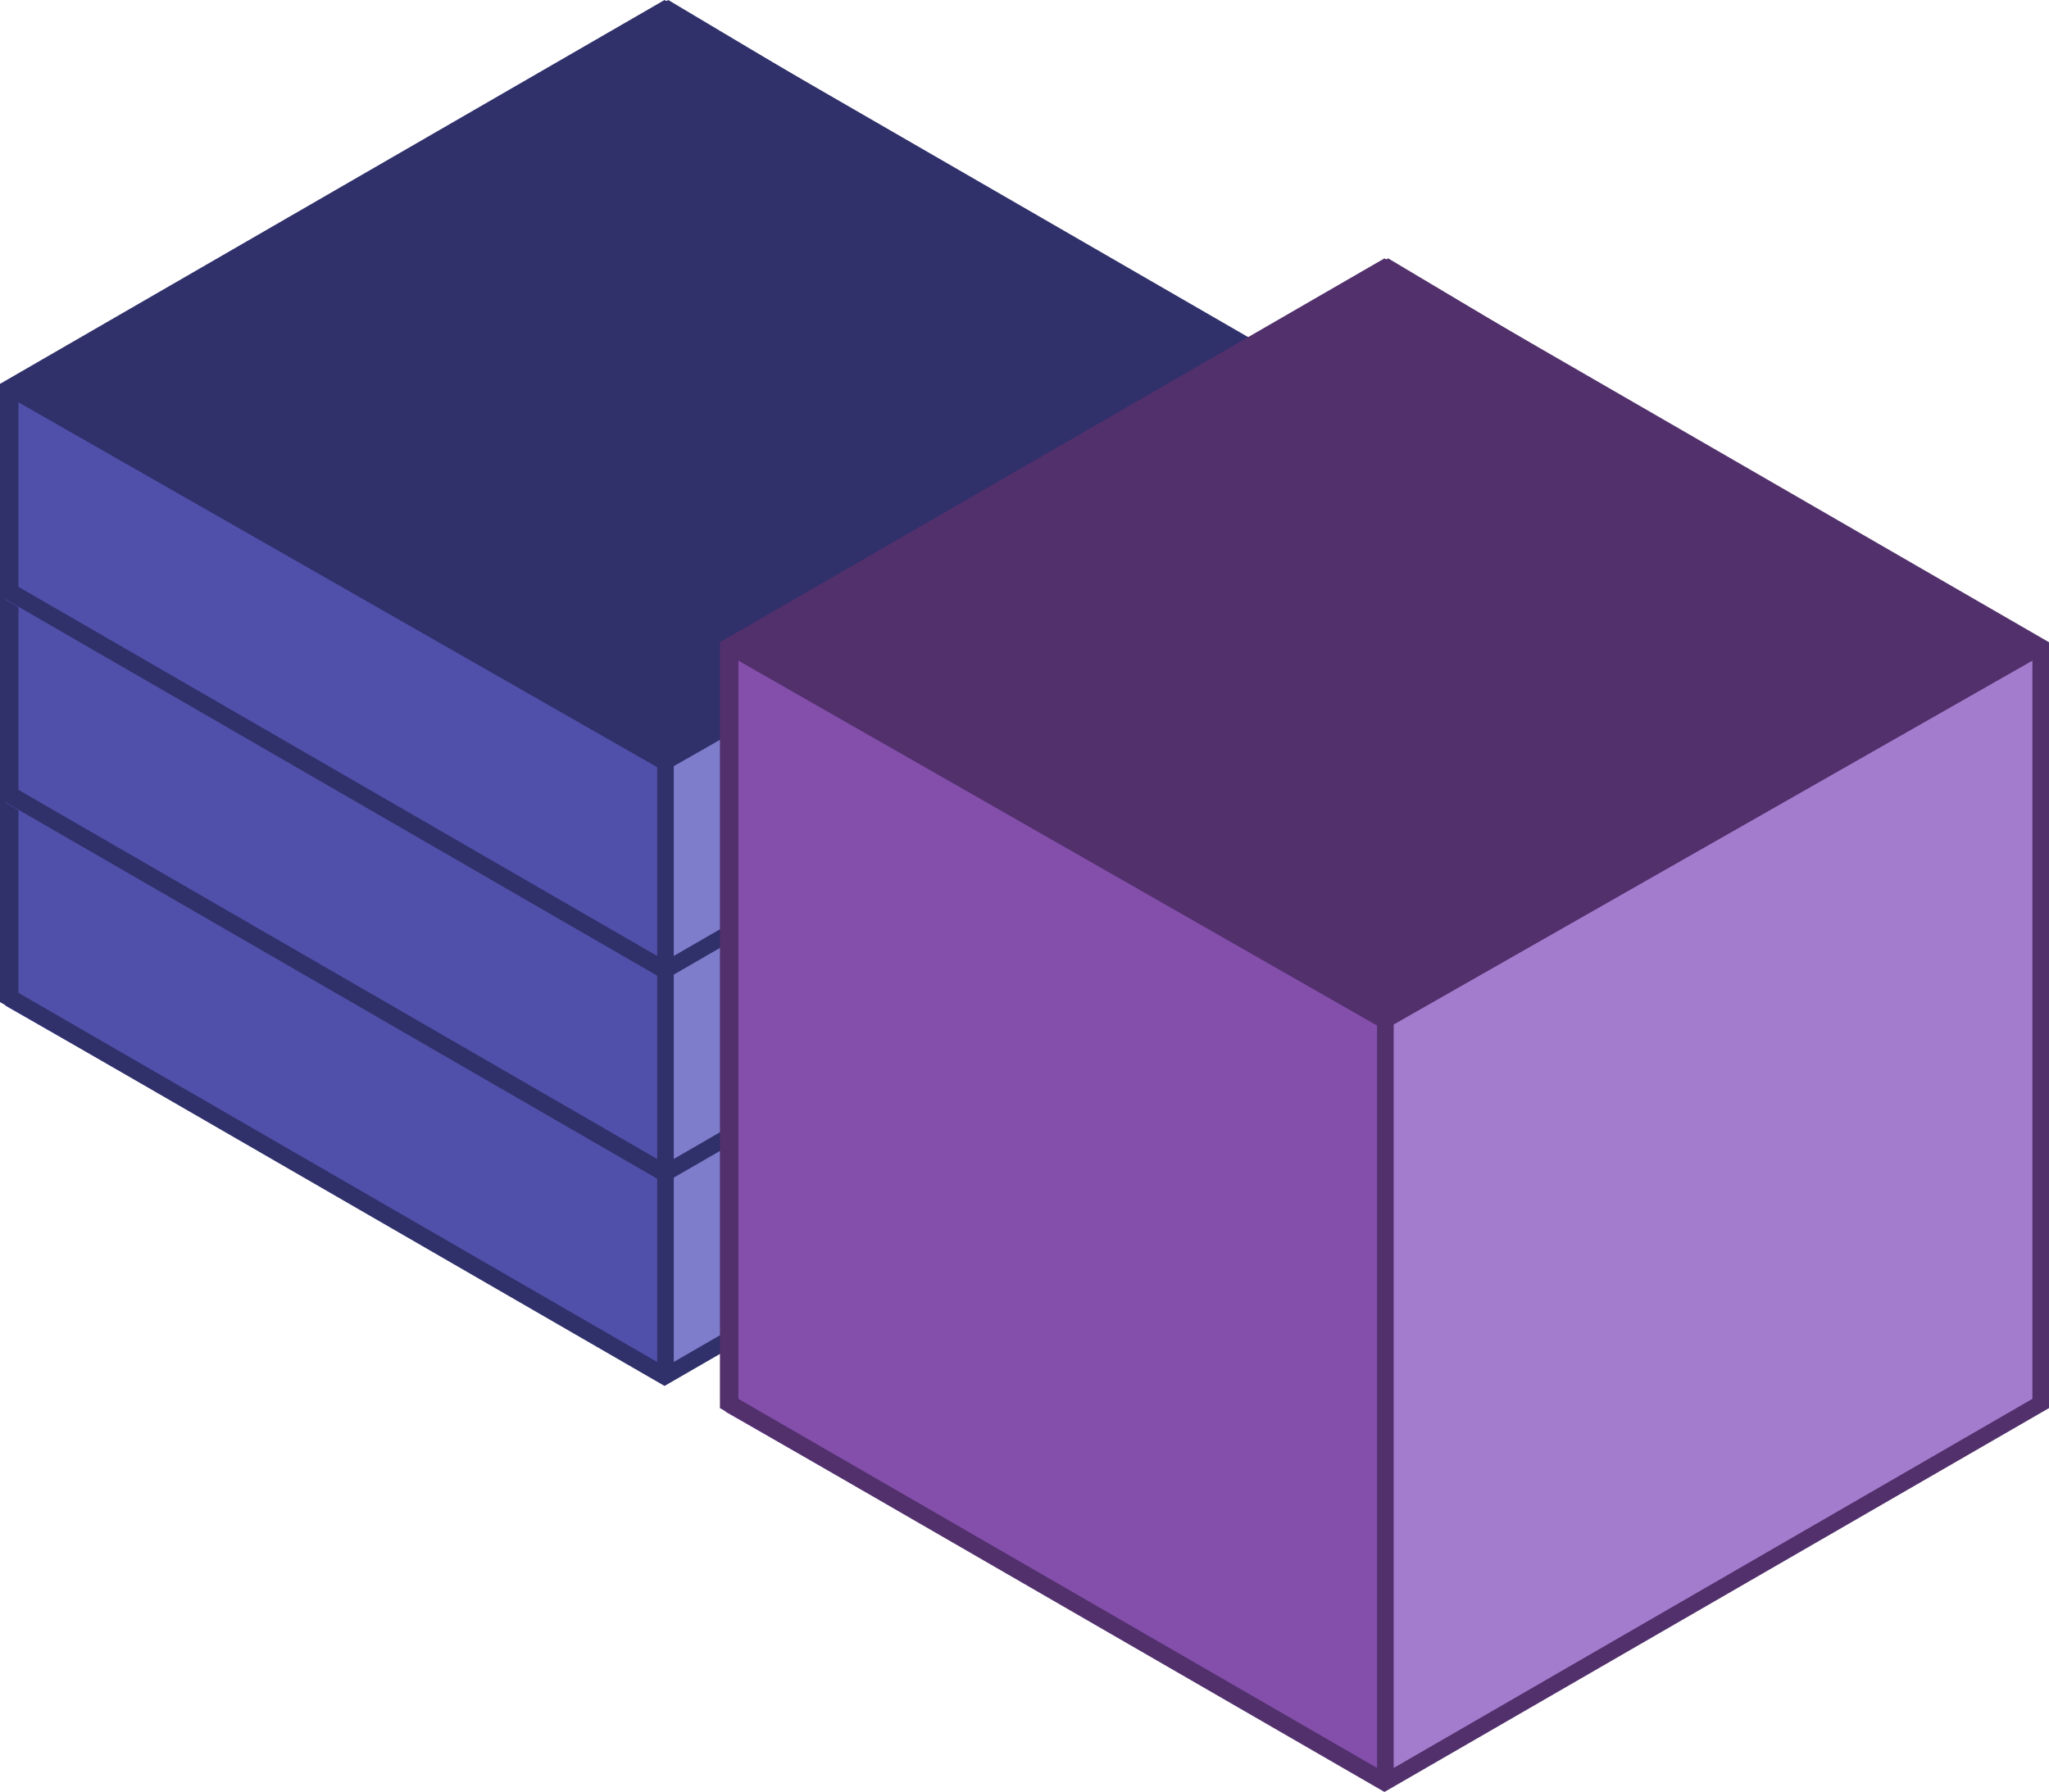
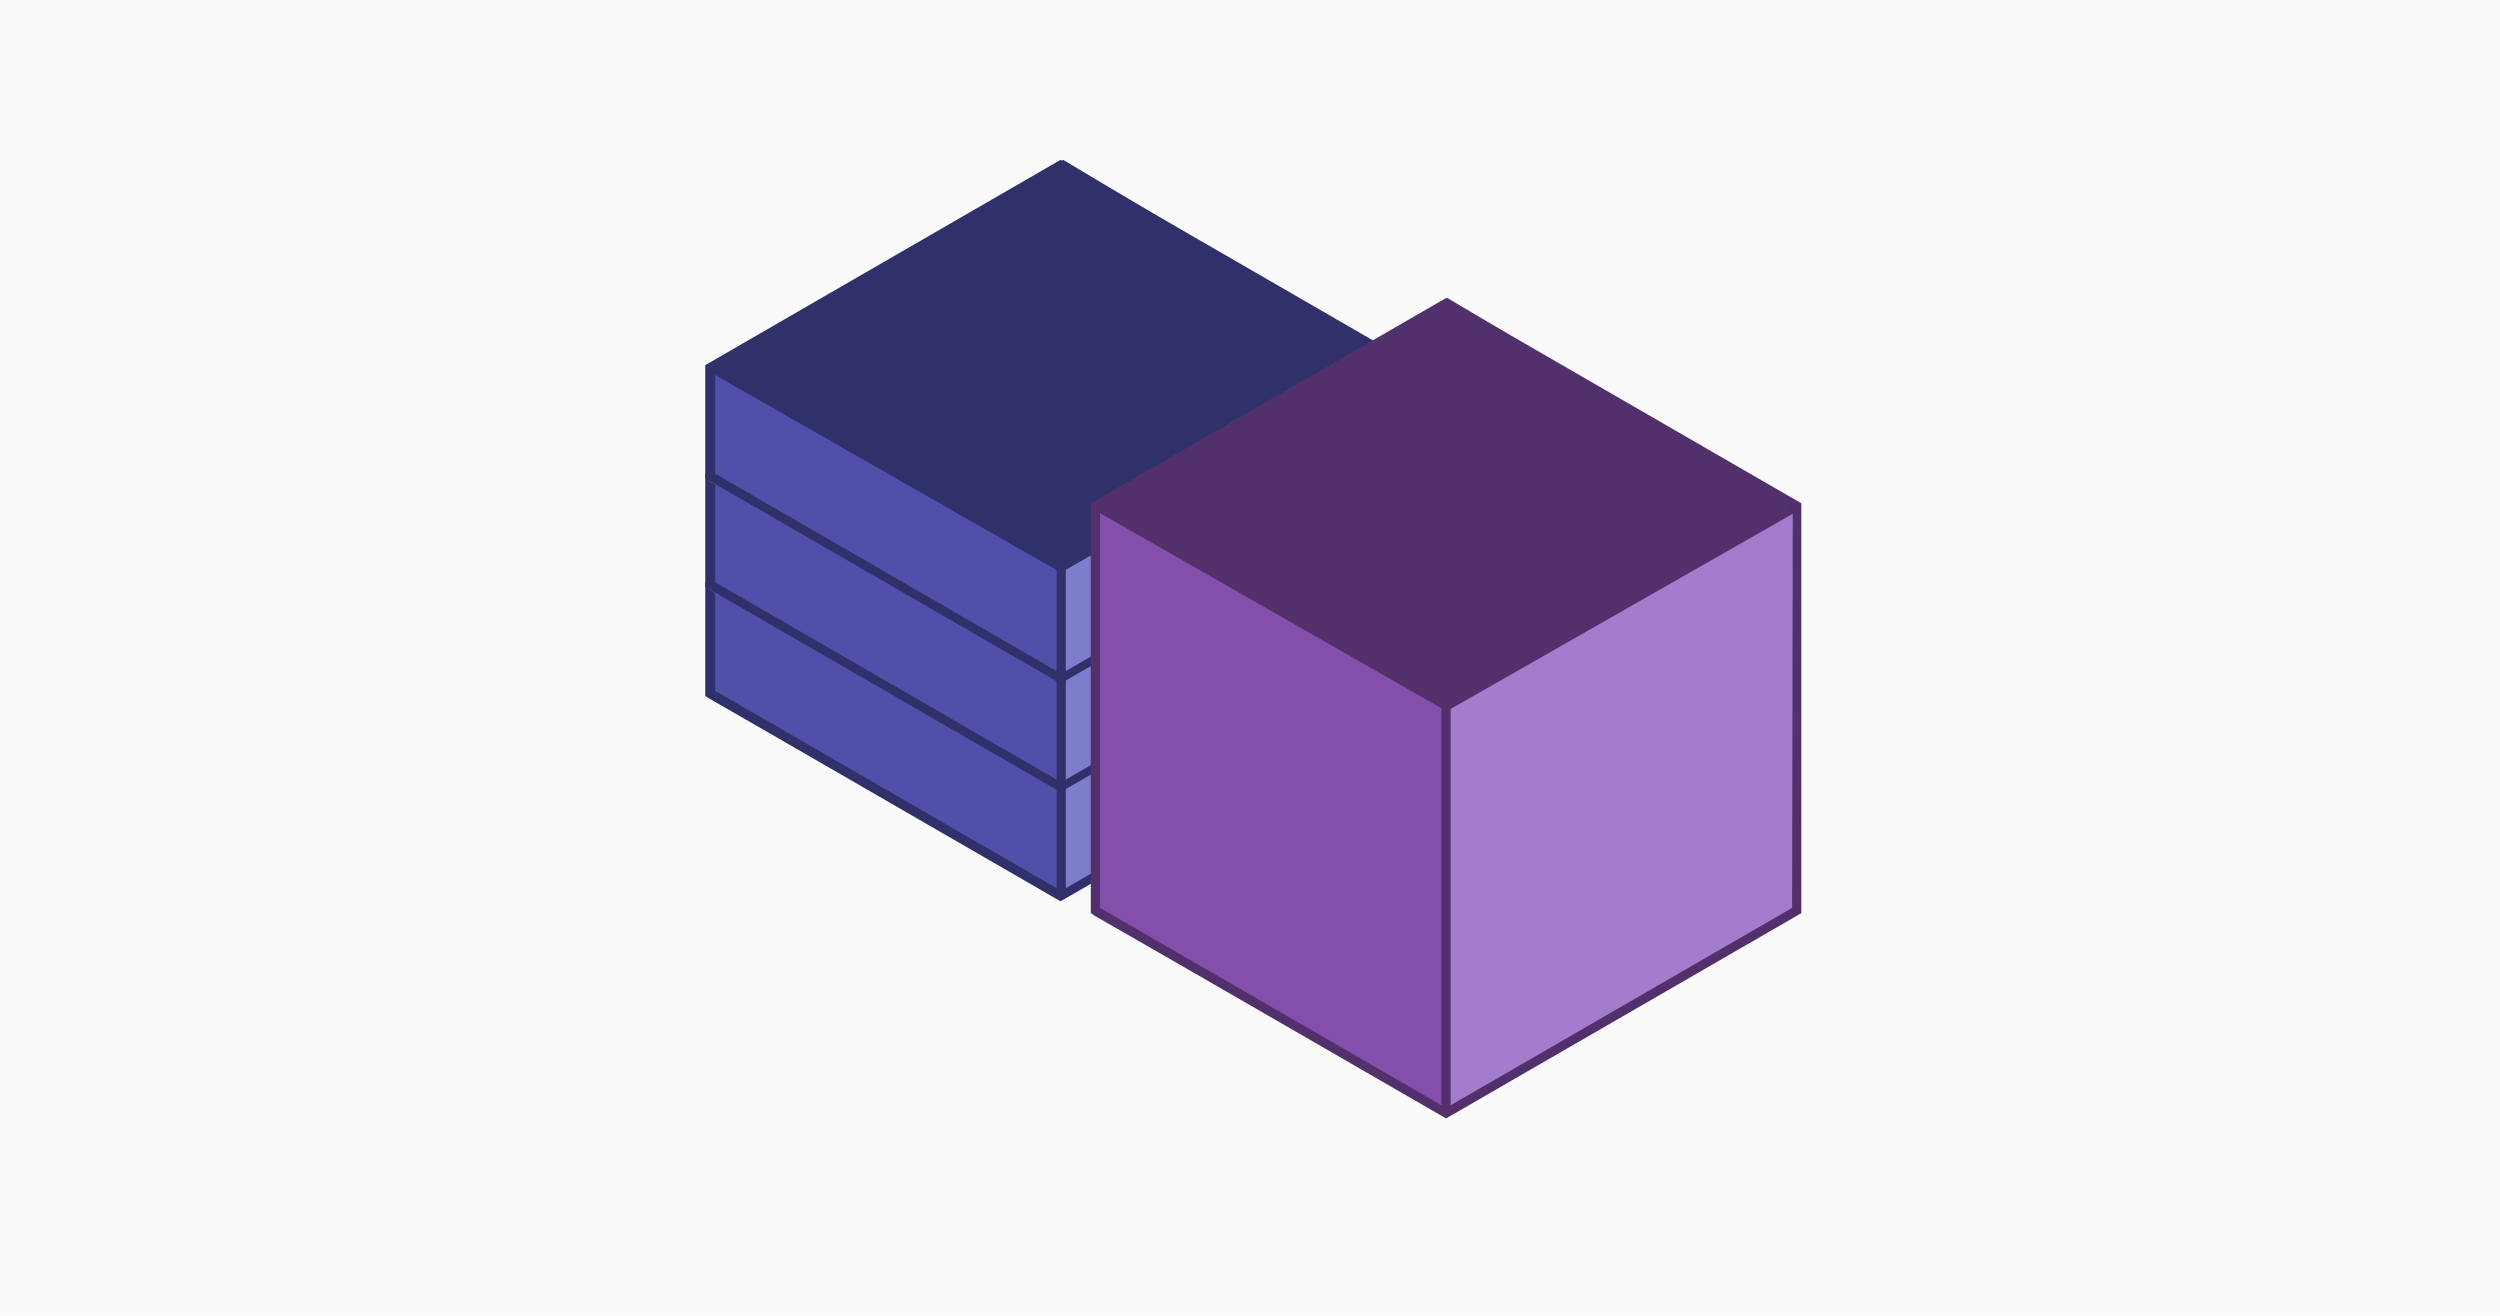
- <svg xmlns="http://www.w3.org/2000/svg" id="Layer_1" data-name="Layer 1" viewBox="0 0 111 97.1">
-   <defs>
-     <style>.cls-1{fill:#5050aa;}.cls-2{fill:#30306b;}.cls-3{fill:#7d7dcc;}.cls-4{fill:#52306c;}.cls-5{fill:#a47cce;}.cls-6{fill:url(#linear-gradient);}</style>
-     <linearGradient id="linear-gradient" x1="40.34" y1="555.85" x2="76.34" y2="555.85" gradientTransform="translate(-1 -490)" gradientUnits="userSpaceOnUse">
-       <stop offset="0" stop-color="#834fab" />
-       <stop offset="1" stop-color="#834fab" />
-     </linearGradient>
-   </defs>
-   <polygon class="cls-1" points="0.3 54.5 35.7 74.7 36.3 63.8 0.3 43 0.3 54.5" />
-   <polygon class="cls-2" points="36.2 63.3 71.1 42.8 36.2 22 0.7 42.8 36.2 63.3" />
-   <polygon class="cls-3" points="71.8 53.8 36 74.7 35.8 63.8 71.8 43 71.8 53.8" />
-   <path class="cls-2" d="M37,38L1,58.8V70.3L37,91.1,73,70.3V58.8ZM36.9,90h0ZM72.1,69.8l-34.6,20V79.5H36.6V89.8L2,69.8v-10l35,20,0.5-.8L2.5,59,37,39.1,71.5,59l-35,20L37,79.8l35.1-20v10h0Z" transform="translate(-1 -16)" />
-   <polygon class="cls-1" points="0.3 43.5 35.7 63.7 36.3 52.8 0.3 32 0.3 43.5" />
-   <polygon class="cls-2" points="36.2 52.3 71.1 31.8 36.2 11 0.7 31.8 36.2 52.3" />
-   <polygon class="cls-3" points="71.8 42.8 36 63.7 35.8 52.8 71.8 32 71.8 42.8" />
-   <path class="cls-2" d="M37,27L1,47.8V59.3L37,80.1,73,59.3V47.8ZM36.9,79h0ZM72.1,58.8l-34.6,20V68.5H36.6V78.8L2,58.8v-10l35,20,0.5-.8L2.5,48,37,28.1,71.5,48l-35,20L37,68.8l35.1-20v10h0Z" transform="translate(-1 -16)" />
-   <polygon class="cls-1" points="0.3 32.5 35.7 52.7 36.3 41.8 0.3 21 0.3 32.5" />
-   <polygon class="cls-2" points="36.2 41.3 71.1 20.8 36.2 0 0.7 20.8 36.2 41.3" />
-   <polygon class="cls-3" points="71.8 31.8 36 52.7 35.8 41.8 71.8 21 71.8 31.8" />
-   <path class="cls-2" d="M37,16L1,36.8V48.3L37,69.1,73,48.3V36.8ZM36.9,68h0ZM72.1,47.8l-34.6,20V57.5H36.6V67.8L2,47.8v-10l35,20,0.5-.8L2.5,37,37,17.1,71.5,37l-35,20L37,57.8l35.1-20v10h0Z" transform="translate(-1 -16)" />
-   <polygon class="cls-4" points="75.2 55.3 110.1 34.8 75.2 14 39.7 34.8 75.2 55.3" />
-   <polygon class="cls-5" points="110.8 75.8 75 96.7 74.8 55.8 110.8 35 110.8 75.8" />
-   <polygon class="cls-6" points="39.3 76.5 74.7 96.7 75.3 55.8 39.3 35 39.3 76.5" />
-   <path class="cls-4" d="M76,30L40,50.8V92.3l36,20.8,36-20.8V50.8Zm-0.1,82h0Zm35.2-20.2-34.6,20V71.5H75.6v40.3L41,91.8v-40l35,20,0.5-.8-35-20L76,31.1,110.5,51l-35,20L76,71.8l35.1-20v40h0Z" transform="translate(-1 -16)" />
+ <svg xmlns="http://www.w3.org/2000/svg" version="1.1" id="Layer_1" x="0px" y="0px" viewBox="0 0 380 200" style="enable-background:new 0 0 380 200;" xml:space="preserve">
+   <style type="text/css">
+ 	.st0{fill:#FAFAFA;}
+ 	.st1{fill:#5050AA;}
+ 	.st2{fill:#30306B;}
+ 	.st3{fill:#7D7DCC;}
+ 	.st4{fill:#52306C;}
+ 	.st5{fill:#A47CCE;}
+ 	.st6{fill:url(#SVGID_1_);}
+ </style>
+   <rect class="st0" width="380" height="200" />
+   <polygon class="st1" points="107.7,106.1 160.8,136.4 161.7,120 107.7,88.8 " />
+   <polygon class="st2" points="161.6,119.3 213.9,88.5 161.6,57.3 108.3,88.5 " />
+   <polygon class="st3" points="215,105 161.2,136.4 160.9,120 215,88.8 " />
+   <path class="st2" d="M161.2,57.3l-54,31.2v17.3l54,31.2l54-31.2V88.5L161.2,57.3z M161.1,135.3L161.1,135.3z M213.9,105L162,135  v-15.5h-1.4V135l-51.9-30V90l52.5,30l0.8-1.2l-52.5-30L161.2,59L213,88.8l-52.5,30l0.8,1.2l52.6-30V105L213.9,105z" />
+   <polygon class="st1" points="107.7,89.6 160.8,119.9 161.7,103.5 107.7,72.3 " />
+   <polygon class="st2" points="161.6,102.8 213.9,72 161.6,40.8 108.3,72 " />
+   <polygon class="st3" points="215,88.5 161.2,119.9 160.9,103.5 215,72.3 " />
+   <path class="st2" d="M161.2,40.8l-54,31.2v17.2l54,31.2l54-31.2V72L161.2,40.8z M161.1,118.8L161.1,118.8z M213.9,88.5l-51.9,30  v-15.5h-1.4v15.5l-51.9-30v-15l52.5,30l0.8-1.2l-52.5-30l51.8-29.9L213,72.3l-52.5,30l0.8,1.2l52.6-30V88.5  C213.9,88.5,213.9,88.5,213.9,88.5z" />
+   <polygon class="st1" points="107.7,73.1 160.8,103.4 161.7,87 107.7,55.8 " />
+   <polygon class="st2" points="161.6,86.3 213.9,55.5 161.6,24.3 108.3,55.5 " />
+   <polygon class="st3" points="215,72 161.2,103.4 160.9,87 215,55.8 " />
+   <path class="st2" d="M161.2,24.3l-54,31.2v17.2l54,31.2l54-31.2V55.5L161.2,24.3z M161.1,102.3L161.1,102.3z M213.9,72L162,102V86.6  h-1.4V102l-51.9-30V57l52.5,30l0.8-1.2l-52.5-30L161.2,26L213,55.8l-52.5,30l0.8,1.2l52.6-30V72L213.9,72z" />
+   <polygon class="st4" points="220,107.3 272.4,76.5 220,45.3 166.8,76.5 " />
+   <polygon class="st5" points="273.5,138 219.8,169.4 219.5,108 273.5,76.8 " />
+   <linearGradient id="SVGID_1_" gradientUnits="userSpaceOnUse" x1="167.26" y1="-771.29" x2="221.26" y2="-771.29" gradientTransform="matrix(1 0 0 -1 -1 -648.2)">
+     <stop offset="0" style="stop-color:#834FAB" />
+     <stop offset="1" style="stop-color:#834FAB" />
+   </linearGradient>
+   <polygon class="st6" points="166.2,139.1 219.3,169.4 220.2,108 166.2,76.8 " />
+   <path class="st4" d="M219.8,45.3l-54,31.2v62.3l54,31.2l54-31.2V76.5L219.8,45.3z M219.6,168.3L219.6,168.3z M272.4,138l-51.9,30  v-60.5h-1.4V168l-51.9-30V78l52.5,30l0.8-1.2l-52.5-30L219.8,47l51.8,29.9l-52.5,30l0.8,1.2l52.6-30L272.4,138  C272.4,138,272.4,138,272.4,138z" />
</svg>
